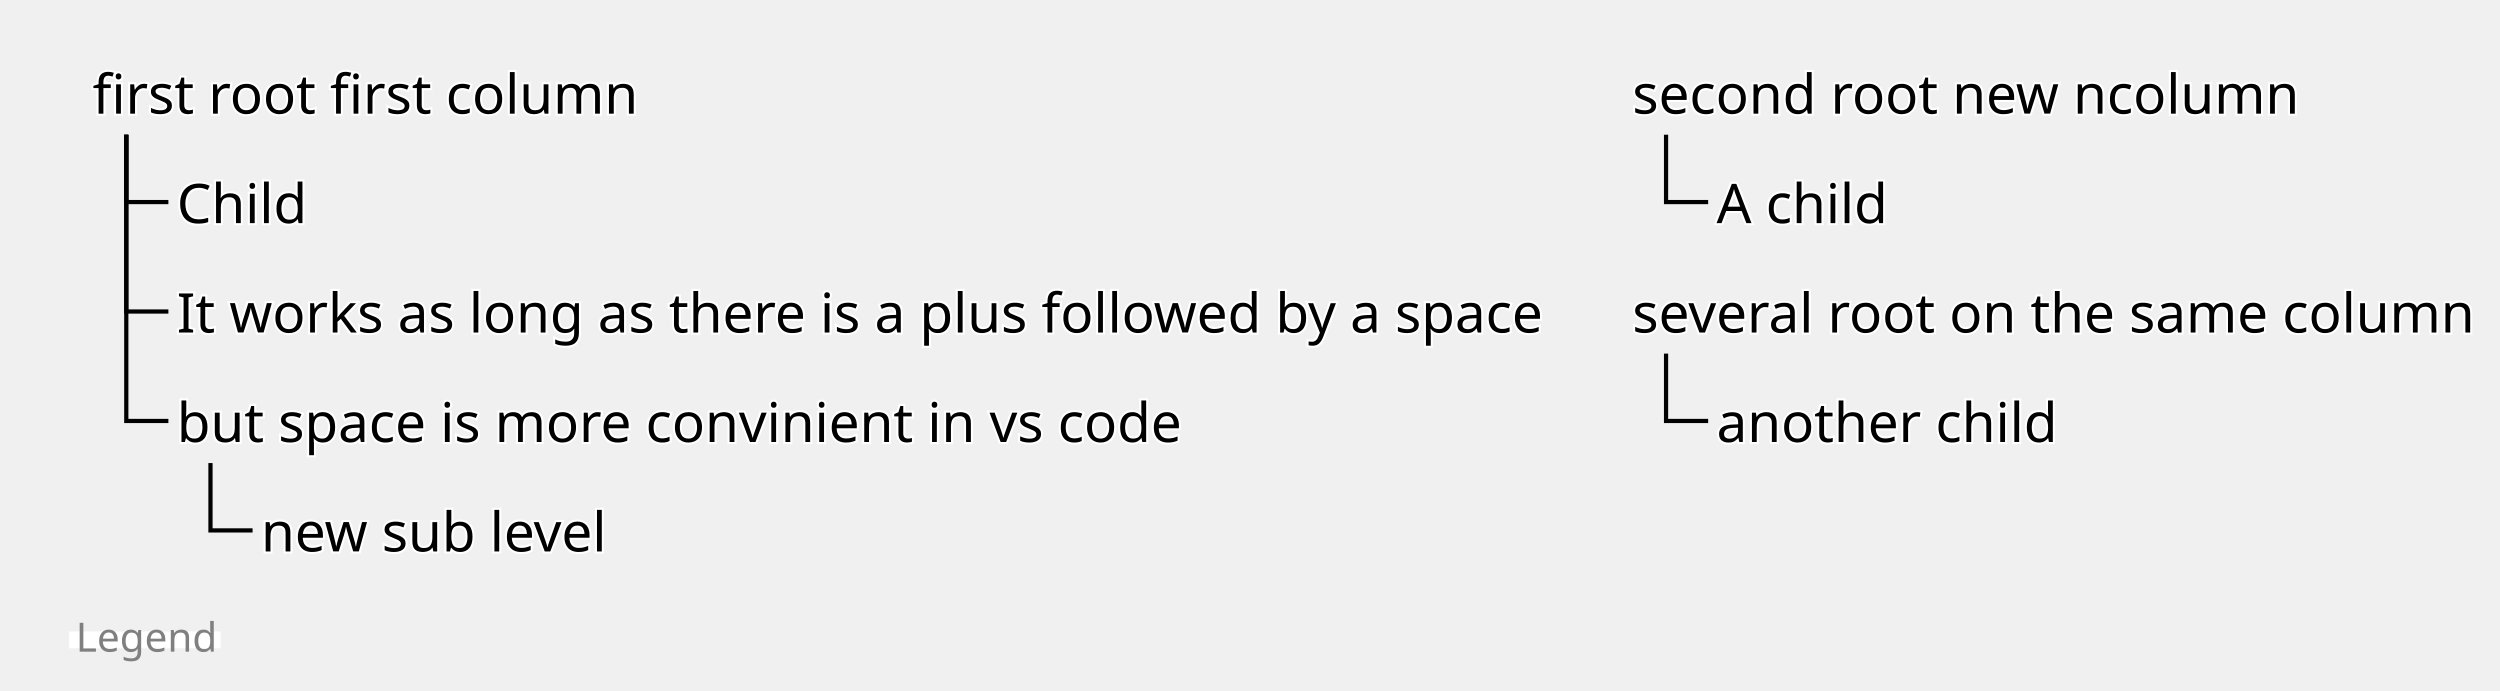
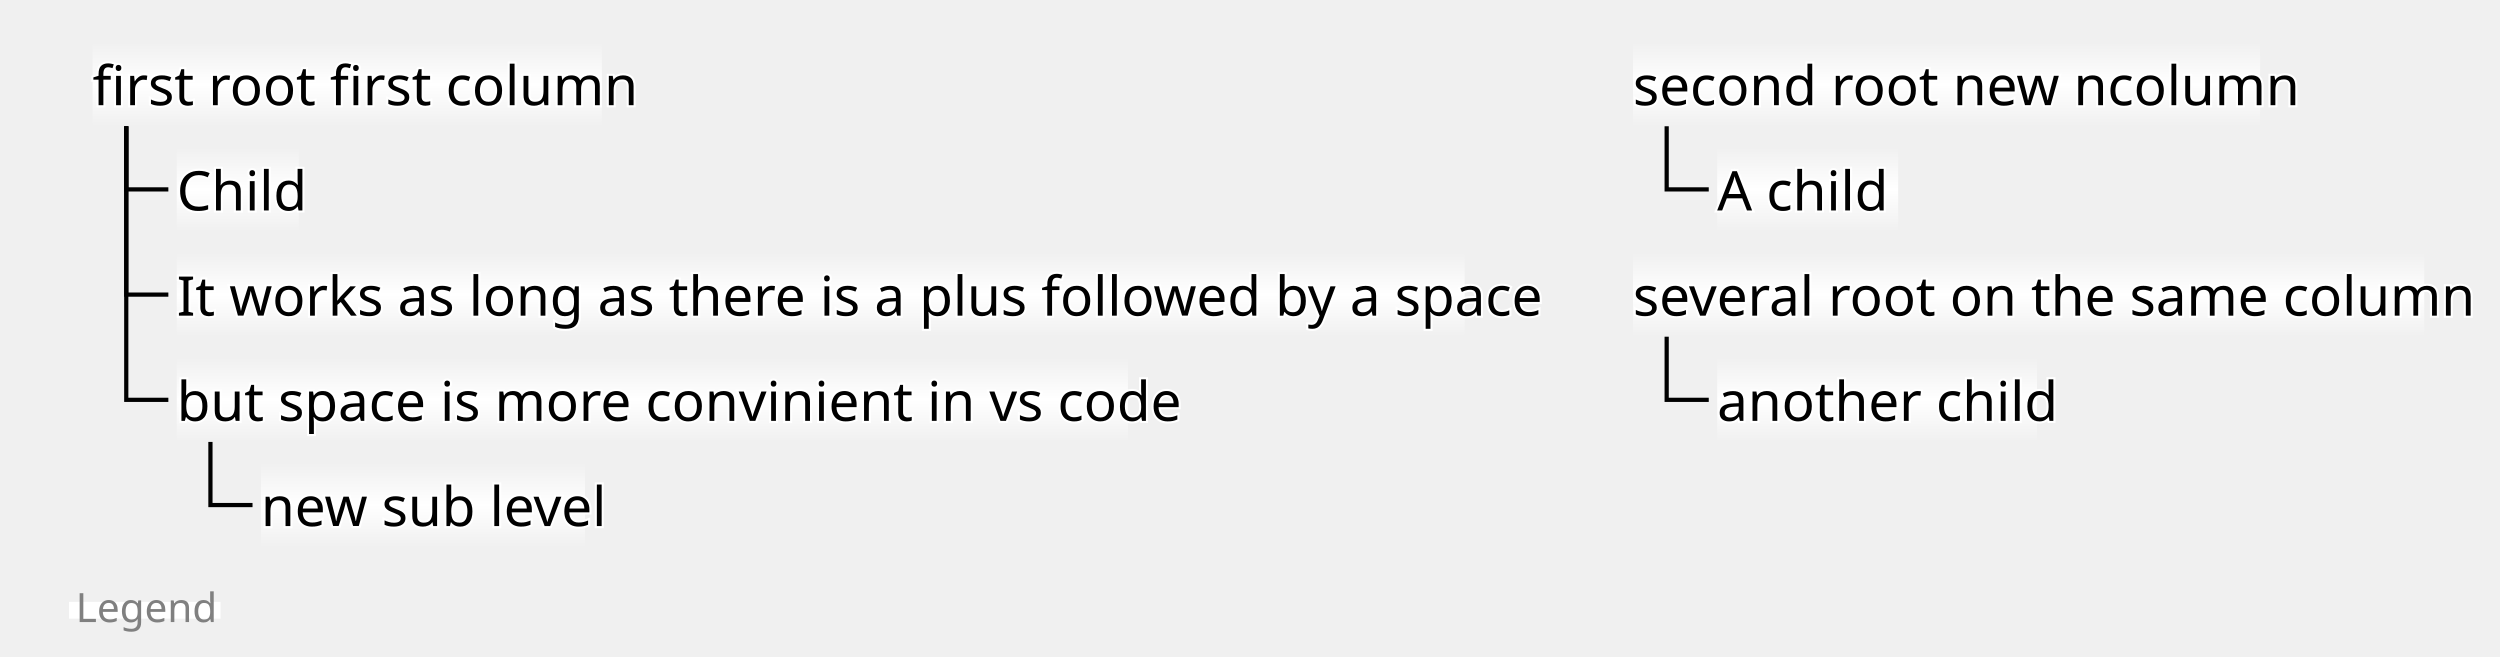
- <svg xmlns="http://www.w3.org/2000/svg" width="593.875" height="164" style="background-color:white" version="1.1">
+ <svg xmlns="http://www.w3.org/2000/svg" width="594" height="156" style="background-color:white" version="1.1">
  <defs>
    <marker id="arrow_i" refX="6" refY="3" markerWidth="6" markerHeight="6" orient="auto-start-reverse">
      <path d="M 0 0 L 6 3 L 0 6 z" fill="steelblue" />
    </marker>
    <marker id="arrow_c" refX="6" refY="3" markerWidth="6" markerHeight="6" orient="auto-start-reverse">
      <path d="M 0 0 L 6 3 L 0 6 z" fill="hotpink" />
    </marker>
-     <marker id="arrow_c" refX="6" refY="3" markerWidth="6" markerHeight="6" orient="auto-start-reverse">
-       <path d="M 0 0 L 6 3 L 0 6 z" fill="hotpink" />
+     <marker id="arrow_a" refX="6" refY="3" markerWidth="6" markerHeight="6" orient="auto-start-reverse">
+       <path d="M 0 0 L 6 3 L 0 6 z" fill="green" />
    </marker>
    <g id="undef">
      <rect x="0" y="0" width="18" height="18" fill="red" rx="4" />
      <text font-family="system-ui" dominant-baseline="middle" text-anchor="middle" font-weight="bolder" font-style="normal" font-size="16" x="10" y="11" fill="white">?</text>
    </g>
    <g id="placeholder">
      <rect x="0" y="0" width="18" height="18" fill="LightCyan" rx="4" />
    </g>
    <g id="eff">
      <circle r="4" cx="-10" cy="10" fill="darkorange" stroke="white" stroke-width="0.25" />
    </g>
+     <linearGradient id="grad" x1="0%" x2="0%" y1="0%" y2="100%">
+       <stop offset="0%" stop-color="white" stop-opacity="0" />
+       <stop offset="50%" stop-color="white" stop-opacity="1.0" />
+       <stop offset="100%" stop-color="white" stop-opacity="0" />
+     </linearGradient>
    <g id="D">
      <rect x="0" y="1" width="18" height="18" fill="lightgray" rx="4" />
      <text font-family="system-ui" dominant-baseline="middle" text-anchor="middle" font-weight="bold" font-style="normal" font-size="10" x="10" y="11" fill="white">
D
</text>
    </g>
    <g id="IW">
      <rect x="0" y="1" width="18" height="18" fill="blue" rx="4" />
      <text font-family="system-ui" dominant-baseline="middle" text-anchor="middle" font-weight="bold" font-style="normal" font-size="10" x="10" y="11" fill="white">
IW
</text>
    </g>
    <g id="F">
      <rect x="0" y="1" width="18" height="18" fill="orange" rx="4" />
      <text font-family="system-ui" dominant-baseline="middle" text-anchor="middle" font-weight="bold" font-style="normal" font-size="10" x="10" y="11" fill="white">
F
</text>
    </g>
    <g id="R">
      <rect x="0" y="1" width="18" height="18" fill="green" rx="4" />
      <text font-family="system-ui" dominant-baseline="middle" text-anchor="middle" font-weight="bold" font-style="normal" font-size="10" x="10" y="11" fill="white">
R
</text>
    </g>
    <g id="O">
      <rect x="0" y="1" width="18" height="18" fill="black" rx="4" />
      <text font-family="system-ui" dominant-baseline="middle" text-anchor="middle" font-weight="bold" font-style="normal" font-size="10" x="10" y="11" fill="white">
O
</text>
    </g>
    <g id="matrice">
      <polyline fill="none" stroke="white" points="-5,17 -7.5,19.5" stroke-width="2.5" stroke-linecap="round" />
      <polyline fill="none" stroke="white" points="-5,17 -5,12" stroke-width="2.5" stroke-linecap="round" />
      <polyline fill="none" stroke="white" points="-5,17 0,17" stroke-width="2.5" stroke-linecap="round" />
      <polyline fill="none" stroke="steelblue" points="-5,17 -5,12" stroke-width="2" stroke-linecap="round" />
      <polyline fill="none" stroke="steelblue" points="-5,17 0,17" stroke-width="2" stroke-linecap="round" />
      <polyline fill="none" stroke="steelblue" points="-5,17 -7.5,19.5" stroke-width="2" stroke-linecap="round" />
    </g>
    <g id="context">
      <circle r="4" cx="17" cy="17" fill="royalblue" stroke="white" stroke-width="0.25" />
    </g>
    <g id="lock">
      <rect x="13" y="-2" width="8" height="8" fill="indigo" stroke="white" stroke-width="0.25" />
      <path d="M 14 -2 A 3 3, 0,1,1,20 -2" stroke-width="2" fill="none" stroke="indigo" />
    </g>
    <g id="unlock">
      <rect x="13" y="-2" width="8" height="8" fill="indigo" stroke="white" stroke-width="0.25" />
      <path d="M 14 -2 A 3 3, 0,1,0,8 -2" stroke-width="2" fill="none" stroke="indigo" />
    </g>
    <g id="noway">
      <circle r="7" cx="20" cy="0" fill="red" stroke="white" stroke-width="0.25" />
      <line x1="16" y1="0" x2="24" y2="0" stroke="white" stroke-width="2.5" />
    </g>
  </defs>
-   <g id="legend" transform="translate(2,142) scale(0.8,0.8)">
-     <rect width="-Infinity" height="14" x="0" y="12" fill="none" stroke="gray" stroke-width="1" />
-     <g transform="translate(5,26)">		
+   <g id="legend" transform="translate(2,135) scale(0.8,0.8)">
+     <rect width="-Infinity" height="13" x="0" y="12" fill="none" stroke="gray" stroke-width="1" />
+     <g transform="translate(5,25)">		
	</g>
    <rect x="18" y="10" width="45" height="5" fill="white" />
    <text stroke="none" font-family="system-ui" font-weight="normal" font-style="normal" font-size="12" x="20" y="16" fill="grey">
	Legend
	</text>
  </g>
-   <polyline fill="none" stroke="black" stroke-width="1" points="30,32 30,48 40,48" />
-   <polyline fill="none" stroke="black" stroke-width="1" points="30,32 30,74 40,74" />
-   <polyline fill="none" stroke="black" stroke-width="1" points="30,32 30,100 40,100" />
-   <polyline fill="none" stroke="black" stroke-width="1" points="50,110 50,126 60,126" />
-   <polyline fill="none" stroke="black" stroke-width="1" points="395.771,32 395.771,48 405.771,48" />
-   <polyline fill="none" stroke="black" stroke-width="1" points="395.771,84 395.771,100 405.771,100" />
-   <g id="0" transform="translate(20,12)">
+   <polyline fill="none" stroke="black" stroke-width="1" points="30,30 30,45 40,45" />
+   <polyline fill="none" stroke="black" stroke-width="1" points="30,30 30,70 40,70" />
+   <polyline fill="none" stroke="black" stroke-width="1" points="30,30 30,95 40,95" />
+   <polyline fill="none" stroke="black" stroke-width="1" points="50,105 50,120 60,120" />
+   <polyline fill="none" stroke="black" stroke-width="1" points="396,30 396,45 406,45" />
+   <polyline fill="none" stroke="black" stroke-width="1" points="396,80 396,95 406,95" />
+   <g id="0" transform="translate(20,10)">
+     <rect width="121" height="20" x="2" fill="url(#grad)" />
    <text id="L_0" font-family="system-ui" font-weight="normal" font-style="normal" font-size="13" x="2" y="15" stroke="white" stroke-width="1" fill="black" paint-order="stroke">
				first root first column
				</text>
  </g>
-   <g id="1" transform="translate(40,38)">
+   <g id="1" transform="translate(40,35)">
+     <rect width="29" height="20" x="2" fill="url(#grad)" />
    <text id="L_1" font-family="system-ui" font-weight="normal" font-style="normal" font-size="13" x="2" y="15" stroke="white" stroke-width="1" fill="black" paint-order="stroke">
				Child
				</text>
  </g>
-   <g id="2" transform="translate(40,64)">
+   <g id="2" transform="translate(40,60)">
+     <rect width="306" height="20" x="2" fill="url(#grad)" />
    <text id="L_2" font-family="system-ui" font-weight="normal" font-style="normal" font-size="13" x="2" y="15" stroke="white" stroke-width="1" fill="black" paint-order="stroke">
				It works as long as there is a plus followed by a space
				</text>
  </g>
-   <g id="3" transform="translate(40,90)">
+   <g id="3" transform="translate(40,85)">
+     <rect width="226" height="20" x="2" fill="url(#grad)" />
    <text id="L_3" font-family="system-ui" font-weight="normal" font-style="normal" font-size="13" x="2" y="15" stroke="white" stroke-width="1" fill="black" paint-order="stroke">
				but space is more convinient in vs code
				</text>
  </g>
-   <g id="4" transform="translate(60,116)">
+   <g id="4" transform="translate(60,110)">
+     <rect width="77" height="20" x="2" fill="url(#grad)" />
    <text id="L_4" font-family="system-ui" font-weight="normal" font-style="normal" font-size="13" x="2" y="15" stroke="white" stroke-width="1" fill="black" paint-order="stroke">
				new sub level
				</text>
  </g>
-   <g id="8" transform="translate(385.7707,12)">
+   <g id="8" transform="translate(386,10)">
+     <rect width="149" height="20" x="2" fill="url(#grad)" />
    <text id="L_8" font-family="system-ui" font-weight="normal" font-style="normal" font-size="13" x="2" y="15" stroke="white" stroke-width="1" fill="black" paint-order="stroke">
				second root new ncolumn
				</text>
  </g>
-   <g id="9" transform="translate(405.7707,38)">
+   <g id="9" transform="translate(406,35)">
+     <rect width="43" height="20" x="2" fill="url(#grad)" />
    <text id="L_9" font-family="system-ui" font-weight="normal" font-style="normal" font-size="13" x="2" y="15" stroke="white" stroke-width="1" fill="black" paint-order="stroke">
				 A child
				</text>
  </g>
-   <g id="10" transform="translate(385.7707,64)">
+   <g id="10" transform="translate(386,60)">
+     <rect width="188" height="20" x="2" fill="url(#grad)" />
    <text id="L_10" font-family="system-ui" font-weight="normal" font-style="normal" font-size="13" x="2" y="15" stroke="white" stroke-width="1" fill="black" paint-order="stroke">
				several root on the same column
				</text>
  </g>
-   <g id="11" transform="translate(405.7707,90)">
+   <g id="11" transform="translate(406,85)">
+     <rect width="76" height="20" x="2" fill="url(#grad)" />
    <text id="L_11" font-family="system-ui" font-weight="normal" font-style="normal" font-size="13" x="2" y="15" stroke="white" stroke-width="1" fill="black" paint-order="stroke">
				another child
				</text>
  </g>
</svg>
